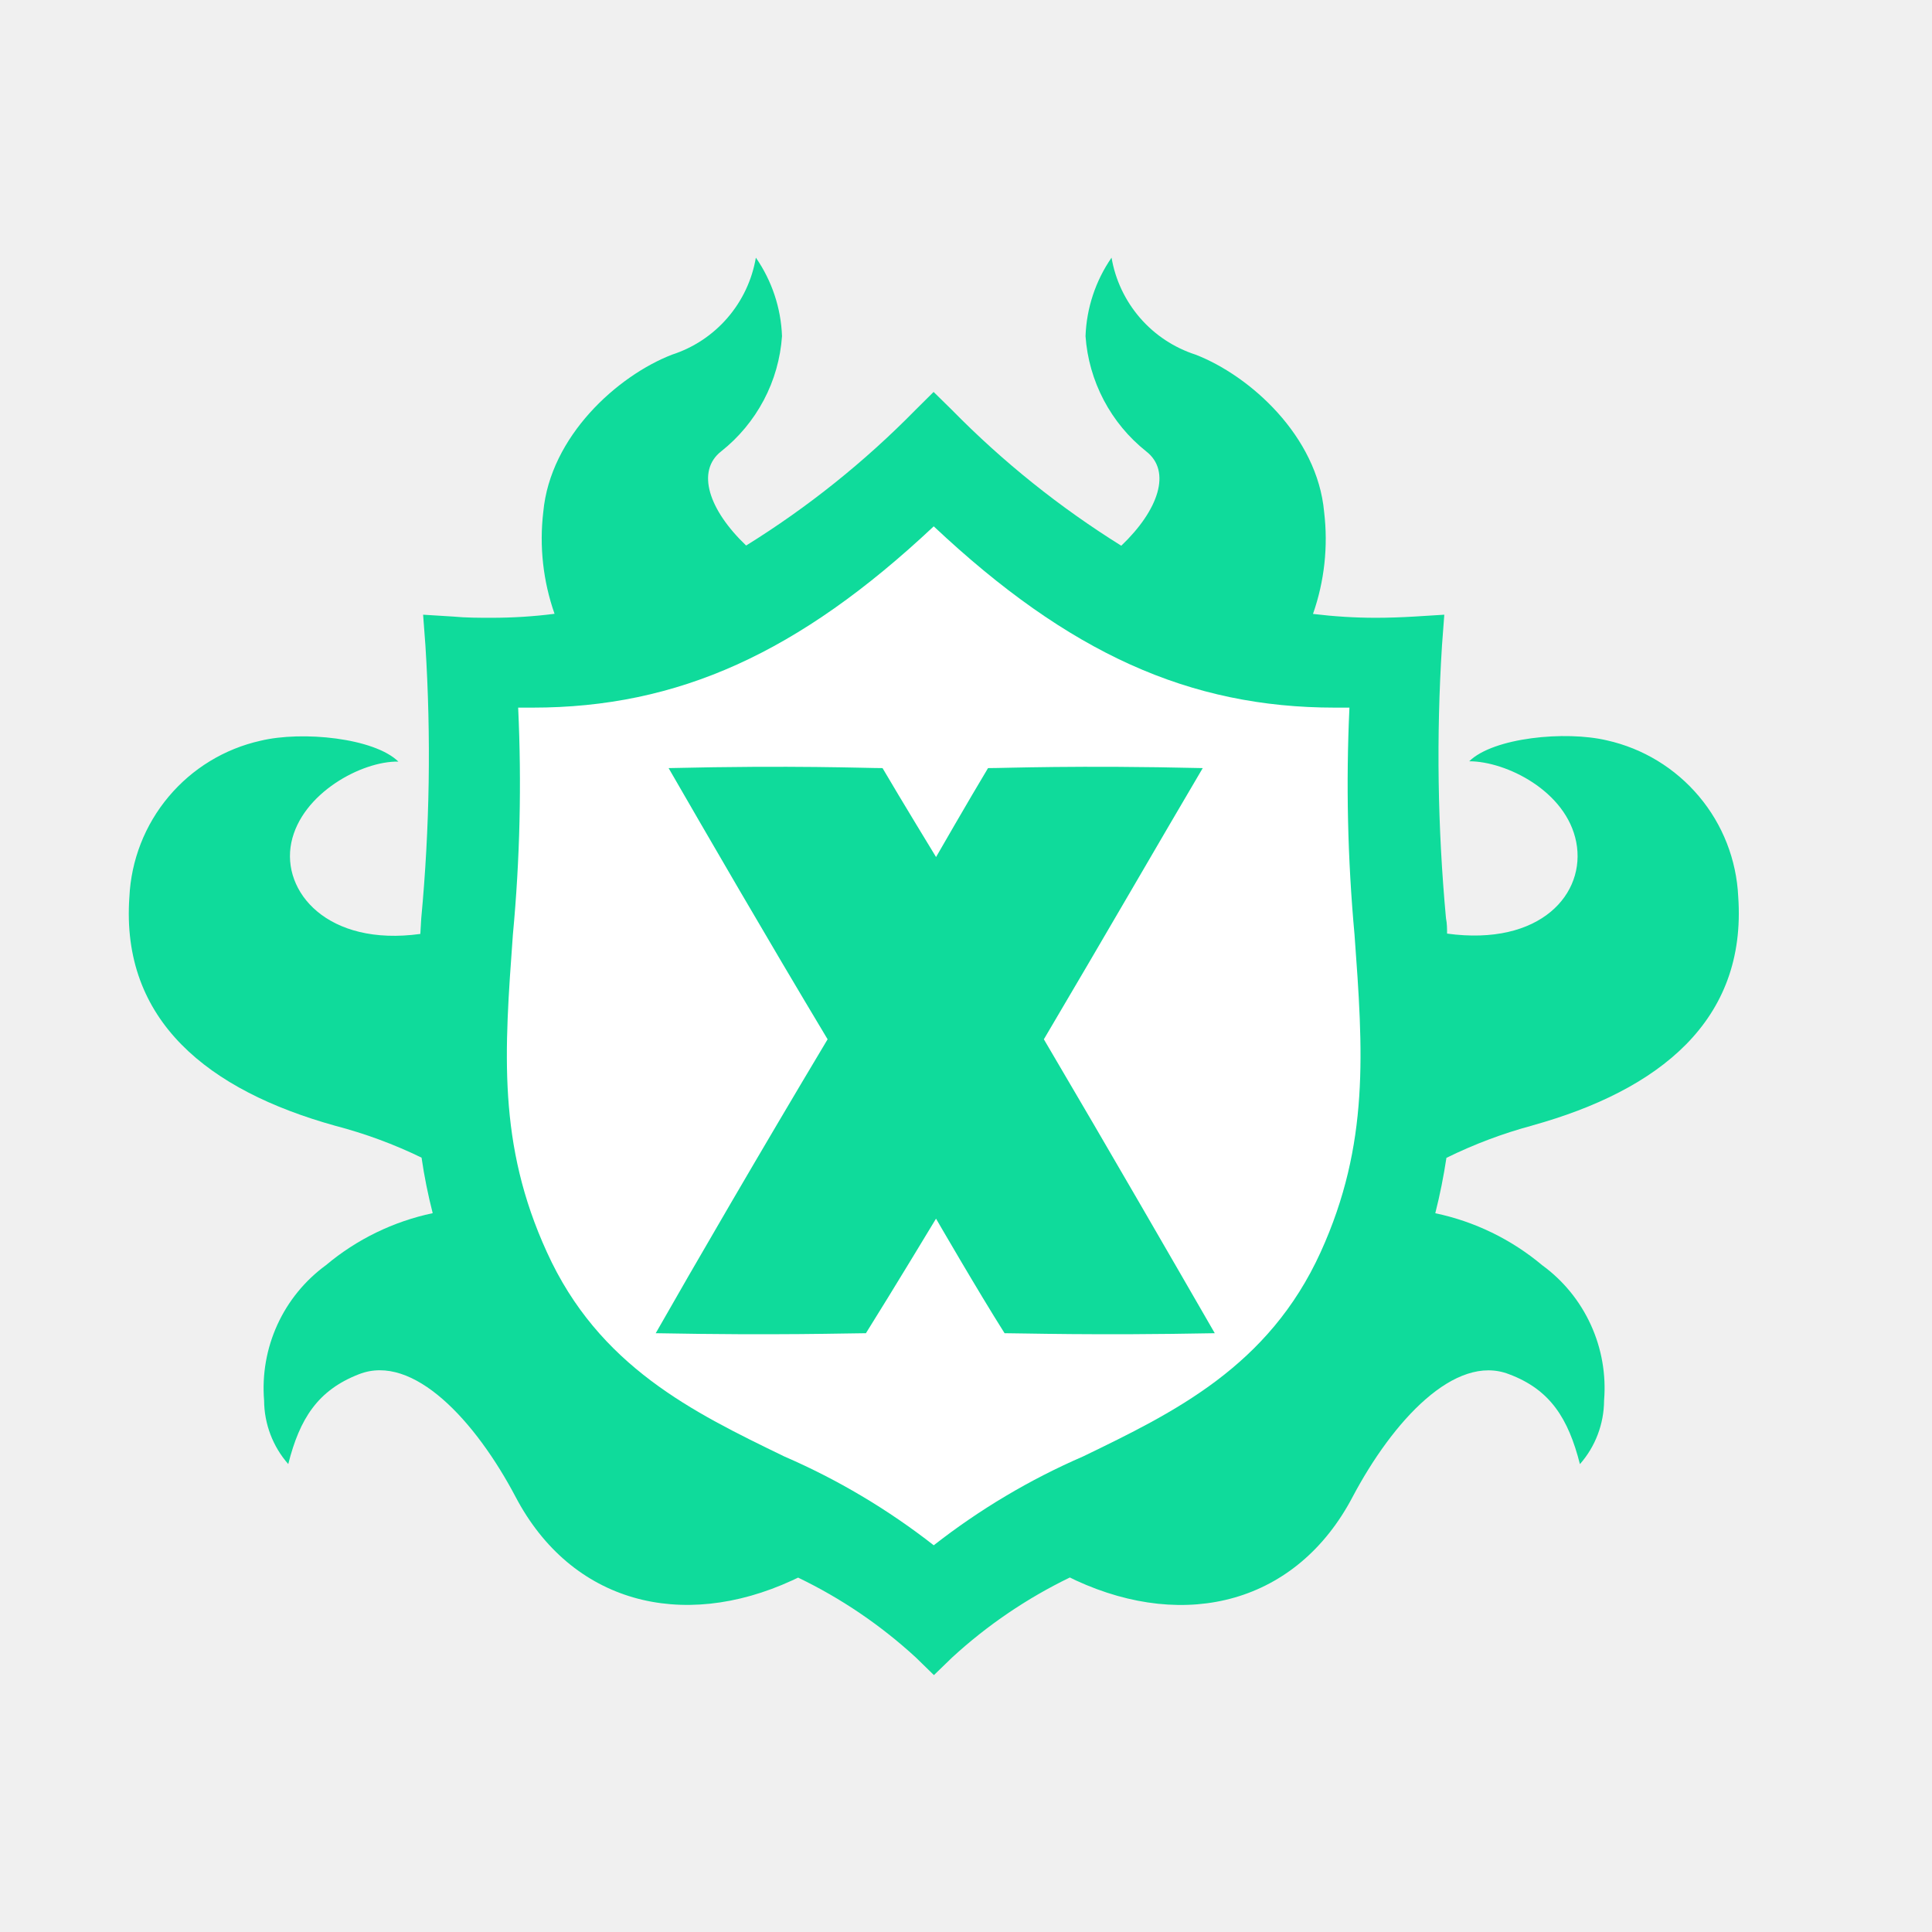
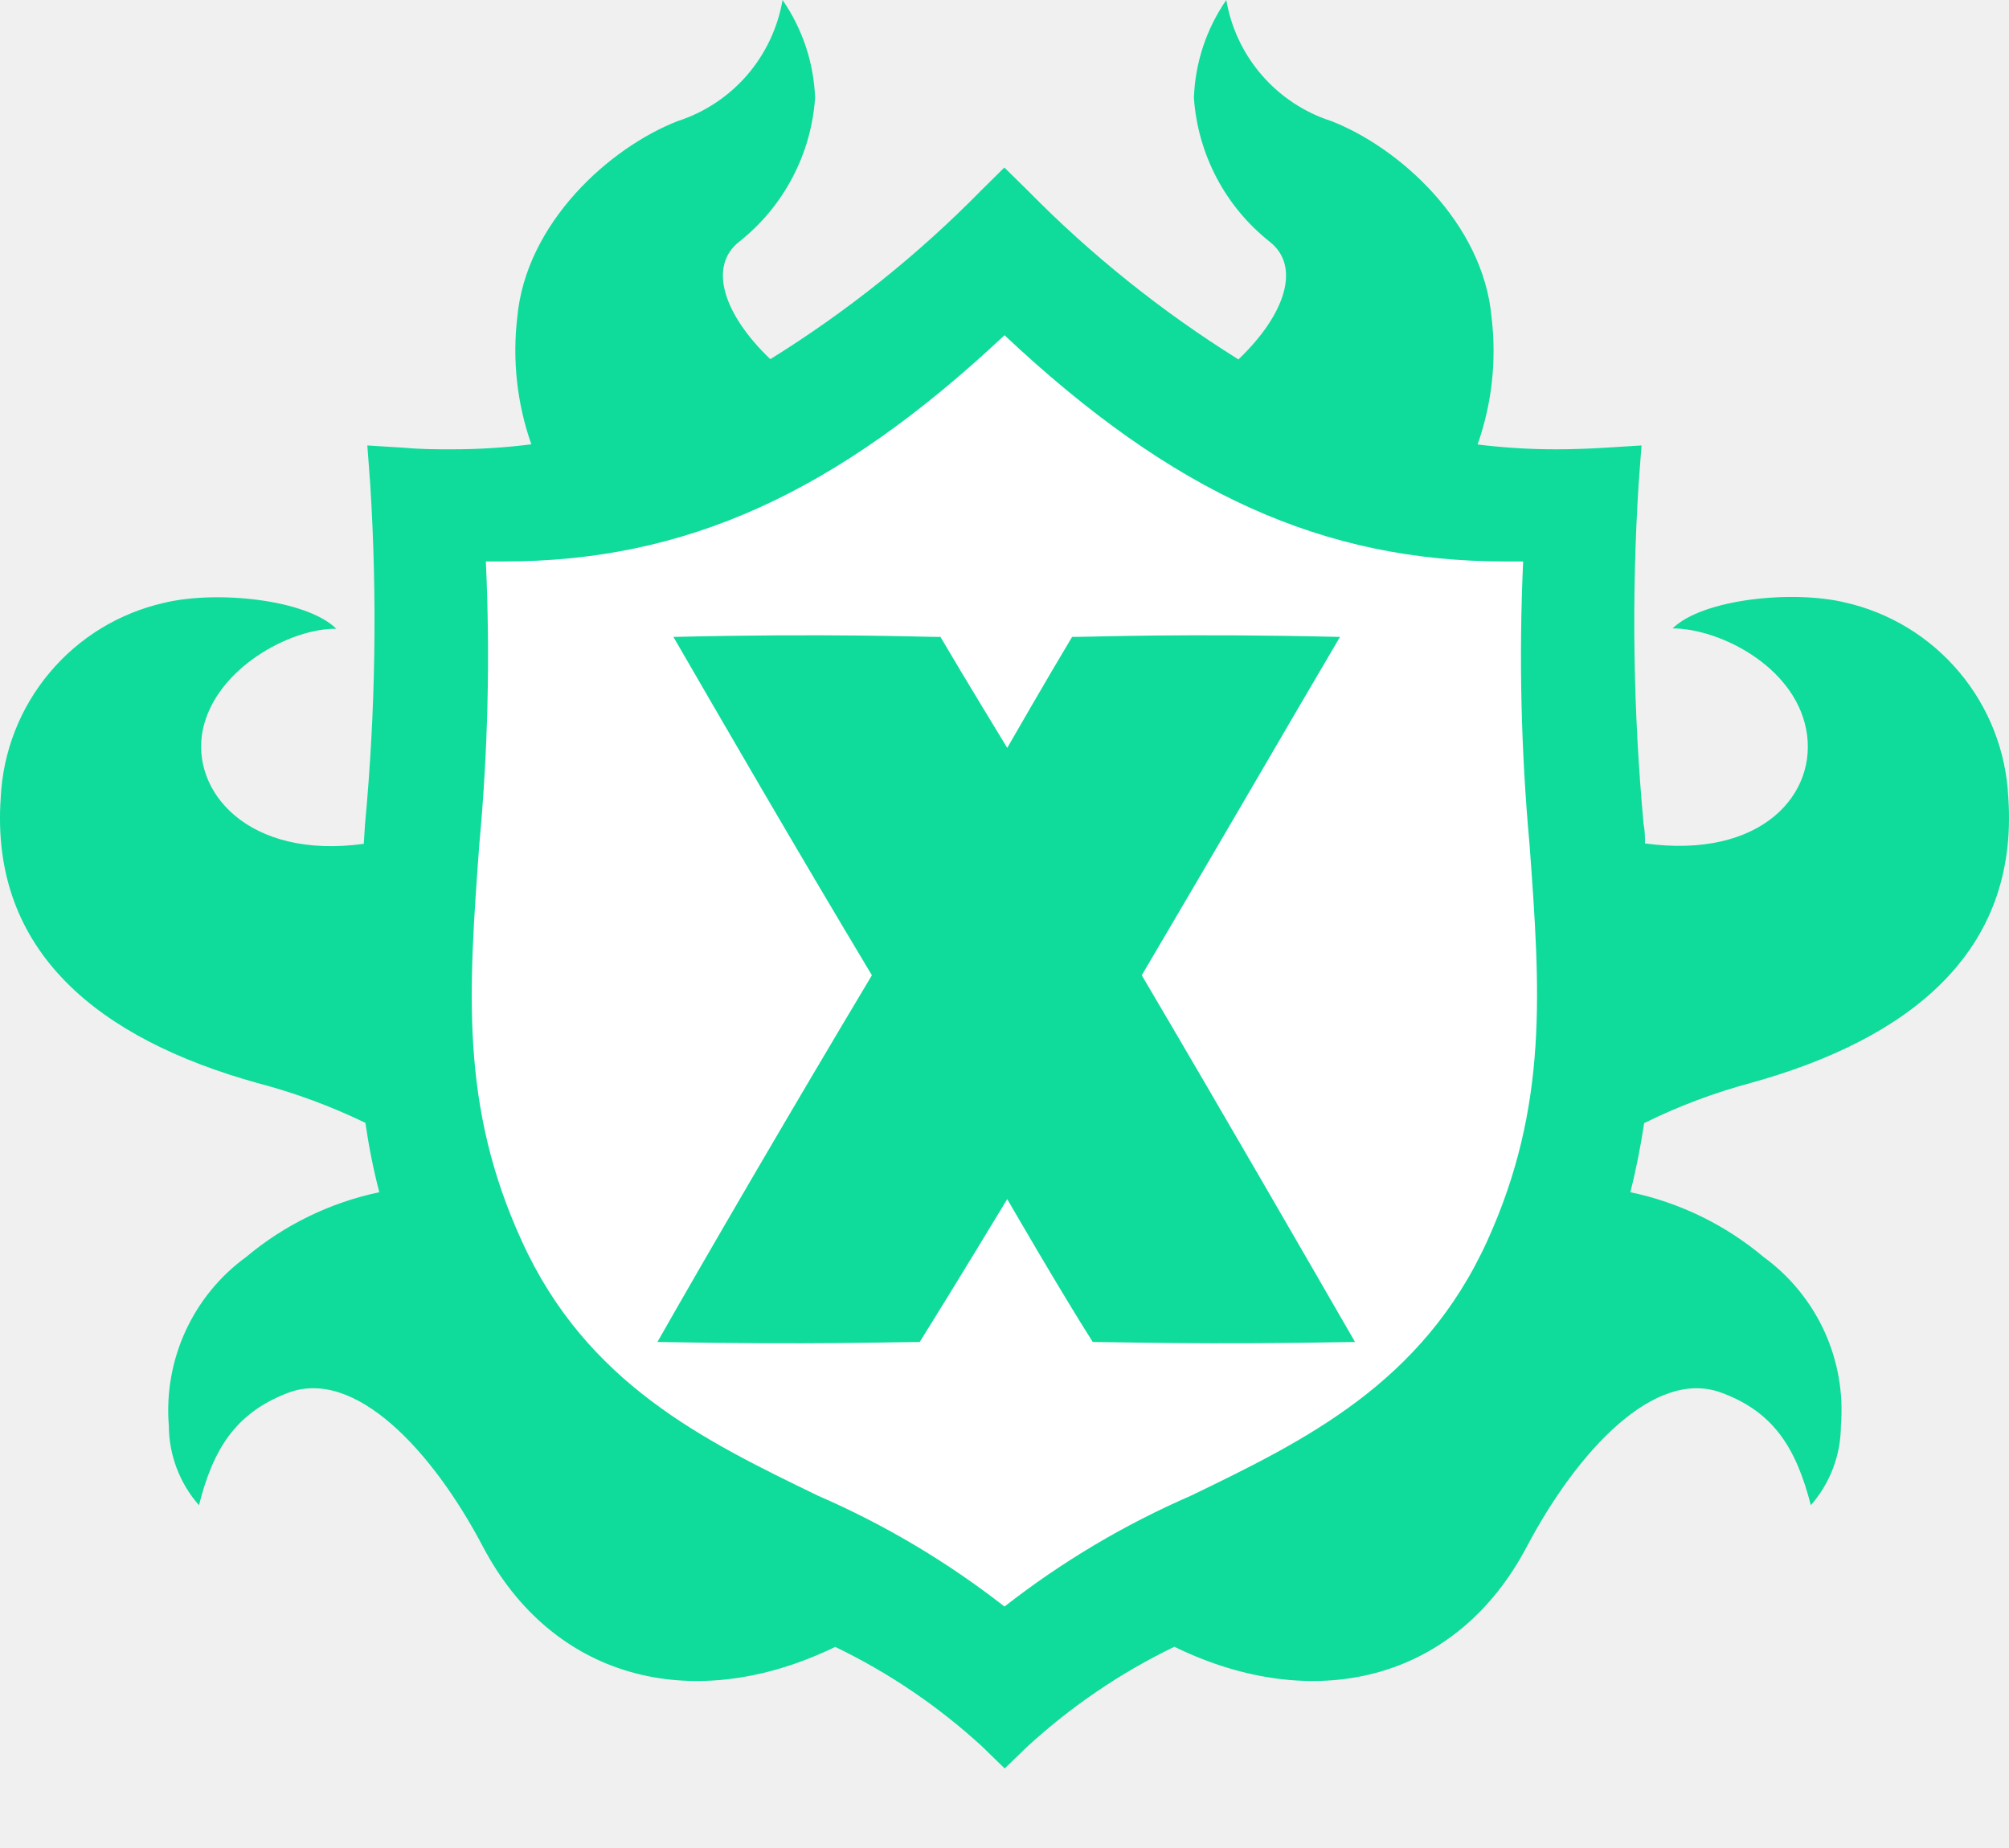
- <svg xmlns="http://www.w3.org/2000/svg" fill="none" height="30" viewBox="0 0 30 30" width="30">
-   <path d="m23.794 17.476c1.97-.548 3.332-1.626 3.197-3.553-.027-.572-.24-1.119-.609-1.557-.368-.438-.87-.744-1.428-.869-.649-.154-1.766-.043-2.14.324.569 0 1.508.459 1.662 1.256.154.797-.55 1.619-2.006 1.42 0-.077 0-.156-.017-.24-.13-1.407-.151-2.822-.062-4.232l.036-.48-.466.029c-.204.012-.406.019-.598.019-.326-0-.652-.021-.975-.06.178-.507.237-1.049.173-1.583-.106-1.177-1.148-2.114-1.996-2.443-.334-.108-.633-.305-.863-.571-.23-.266-.383-.589-.442-.935-.248.359-.388.782-.404 1.218.024.347.121.686.283.994s.386.579.659.796c.396.307.195.91-.387 1.465-.956-.596-1.839-1.303-2.628-2.107l-.286-.281-.283.281c-.789.804-1.671 1.51-2.628 2.104-.579-.552-.781-1.155-.387-1.463.273-.216.498-.487.661-.795.163-.308.259-.647.283-.994-.016-.436-.157-.859-.406-1.218-.059.346-.211.669-.441.935-.23.266-.527.463-.861.571-.848.329-1.89 1.266-1.999 2.443-.063.533-.003 1.074.175 1.581-.326.042-.654.062-.982.062-.19 0-.389 0-.593-.019l-.466-.029.036.48c.089 1.412.067 2.829-.065 4.237l-.014.24c-1.441.199-2.162-.656-2.003-1.42s1.093-1.266 1.662-1.256c-.375-.367-1.492-.48-2.14-.324-.559.125-1.06.43-1.428.869-.368.438-.582.986-.609 1.557-.135 1.922 1.227 3.005 3.197 3.553.462.121.911.286 1.34.495.042.29.1.578.173.862-.61.129-1.18.406-1.657.807-.327.239-.587.557-.755.925-.168.368-.239.773-.206 1.177.002.363.135.714.375.987.178-.706.459-1.148 1.1-1.396.838-.327 1.806.721 2.431 1.907.865 1.643 2.577 2.085 4.295 1.295l.091-.043c.667.321 1.283.739 1.828 1.24l.281.274.283-.274c.545-.501 1.161-.919 1.828-1.242l.094.046c1.715.79 3.43.348 4.295-1.295.625-1.182 1.593-2.234 2.431-1.907.641.24.92.689 1.1 1.396.24-.273.373-.624.375-.987.033-.403-.037-.808-.206-1.177-.168-.368-.428-.687-.755-.925-.478-.401-1.049-.679-1.66-.807.074-.291.13-.577.173-.86.427-.21.874-.379 1.333-.502z" fill="#0fdb9b" />
-   <path d="m8.046 10.988c.055 1.176.028 2.354-.082 3.526-.132 1.816-.24 3.25.528 4.929.805 1.775 2.27 2.486 3.687 3.173.829.359 1.609.823 2.32 1.379.711-.556 1.49-1.02 2.318-1.379 1.42-.687 2.882-1.398 3.69-3.173.764-1.681.658-3.123.526-4.929-.107-1.172-.134-2.35-.079-3.526h-.226c-2.256 0-4.132-.843-6.229-2.815-2.097 1.97-3.973 2.815-6.229 2.815z" fill="#fff" />
-   <path d="m14.534 18.924s-.677 1.122-1.088 1.778c-.269 0-1.357.036-3.264 0 .586-1.03 1.626-2.82 2.669-4.564-.961-1.602-1.874-3.18-2.469-4.211 1.953-.046 3.041 0 3.322 0 .281.48.831 1.381.831 1.381s.504-.877.807-1.381c.281 0 1.369-.046 3.334 0-.608 1.03-1.52 2.609-2.467 4.211 1.028 1.744 2.059 3.533 2.654 4.564-1.883.036-2.995 0-3.264 0-.408-.644-1.064-1.778-1.064-1.778z" fill="#0fdb9b" />
+ <svg xmlns="http://www.w3.org/2000/svg" width="25" height="23" viewBox="0 0 25 23" fill="none">
+   <path d="M21.794 13.476C23.763 12.928 25.125 11.85 24.991 9.923C24.964 9.351 24.75 8.804 24.382 8.366C24.014 7.927 23.512 7.622 22.954 7.497C22.305 7.343 21.188 7.454 20.814 7.821C21.383 7.821 22.322 8.28 22.476 9.078C22.63 9.875 21.926 10.697 20.47 10.497C20.47 10.42 20.47 10.341 20.453 10.257C20.323 8.85 20.302 7.435 20.391 6.024L20.427 5.544L19.961 5.573C19.757 5.585 19.555 5.592 19.363 5.592C19.037 5.592 18.711 5.572 18.387 5.532C18.566 5.025 18.625 4.483 18.561 3.949C18.455 2.772 17.412 1.835 16.564 1.506C16.23 1.398 15.932 1.201 15.702 0.935C15.472 0.67 15.319 0.346 15.26 0C15.012 0.359 14.872 0.782 14.857 1.218C14.881 1.565 14.977 1.903 15.139 2.212C15.301 2.52 15.526 2.791 15.798 3.007C16.194 3.315 15.993 3.918 15.411 4.473C14.455 3.877 13.573 3.17 12.784 2.366L12.498 2.085L12.214 2.366C11.425 3.17 10.543 3.876 9.586 4.47C9.007 3.918 8.806 3.315 9.2 3.007C9.473 2.791 9.698 2.52 9.86 2.212C10.023 1.904 10.119 1.565 10.143 1.218C10.127 0.781 9.986 0.359 9.738 0C9.679 0.346 9.526 0.669 9.297 0.935C9.067 1.2 8.77 1.398 8.436 1.506C7.588 1.835 6.545 2.772 6.437 3.949C6.374 4.482 6.434 5.023 6.612 5.53C6.287 5.571 5.959 5.592 5.63 5.592C5.44 5.592 5.241 5.592 5.037 5.573L4.571 5.544L4.607 6.024C4.696 7.436 4.674 8.853 4.542 10.262L4.527 10.502C3.086 10.701 2.366 9.846 2.524 9.082C2.683 8.318 3.617 7.816 4.186 7.826C3.812 7.458 2.695 7.346 2.046 7.502C1.488 7.627 0.986 7.932 0.618 8.371C0.25 8.809 0.036 9.356 0.009 9.928C-0.125 11.85 1.237 12.933 3.206 13.48C3.668 13.601 4.117 13.767 4.547 13.975C4.589 14.266 4.646 14.554 4.72 14.838C4.109 14.967 3.54 15.244 3.062 15.645C2.735 15.883 2.475 16.202 2.307 16.57C2.139 16.938 2.068 17.343 2.101 17.747C2.103 18.11 2.236 18.461 2.476 18.734C2.654 18.028 2.935 17.586 3.576 17.338C4.415 17.012 5.383 18.059 6.007 19.245C6.872 20.889 8.585 21.331 10.302 20.54L10.393 20.497C11.06 20.818 11.676 21.236 12.221 21.736L12.502 22.01L12.786 21.736C13.331 21.236 13.947 20.817 14.614 20.495L14.707 20.54C16.423 21.331 18.138 20.889 19.002 19.245C19.627 18.064 20.595 17.012 21.433 17.338C22.075 17.578 22.353 18.028 22.534 18.734C22.773 18.461 22.907 18.11 22.908 17.747C22.942 17.343 22.871 16.938 22.703 16.57C22.534 16.202 22.274 15.883 21.947 15.645C21.469 15.243 20.899 14.966 20.288 14.838C20.362 14.547 20.417 14.261 20.46 13.978C20.887 13.767 21.334 13.599 21.794 13.476Z" fill="#0FDB9B" />
+   <path d="M6.046 6.988C6.1 8.164 6.073 9.342 5.964 10.514C5.832 12.33 5.724 13.764 6.492 15.443C7.297 17.218 8.762 17.929 10.18 18.616C11.008 18.975 11.788 19.439 12.5 19.995C13.211 19.439 13.99 18.976 14.818 18.616C16.238 17.929 17.701 17.218 18.508 15.443C19.271 13.762 19.166 12.32 19.034 10.514C18.927 9.342 18.9 8.164 18.954 6.988H18.729C16.473 6.988 14.597 6.144 12.5 4.172C10.403 6.142 8.527 6.988 6.271 6.988H6.046Z" fill="white" />
+   <path d="M12.534 14.924C12.534 14.924 11.856 16.046 11.445 16.702C11.177 16.702 10.088 16.738 8.181 16.702C8.767 15.671 9.807 13.882 10.85 12.138C9.889 10.536 8.976 8.957 8.38 7.927C10.333 7.881 11.421 7.927 11.703 7.927C11.984 8.407 12.534 9.308 12.534 9.308C12.534 9.308 13.038 8.431 13.341 7.927C13.622 7.927 14.71 7.881 16.675 7.927C16.067 8.957 15.154 10.536 14.208 12.138C15.236 13.882 16.267 15.671 16.862 16.702C14.979 16.738 13.867 16.702 13.598 16.702C13.189 16.058 12.534 14.924 12.534 14.924Z" fill="#0FDB9B" />
</svg>
